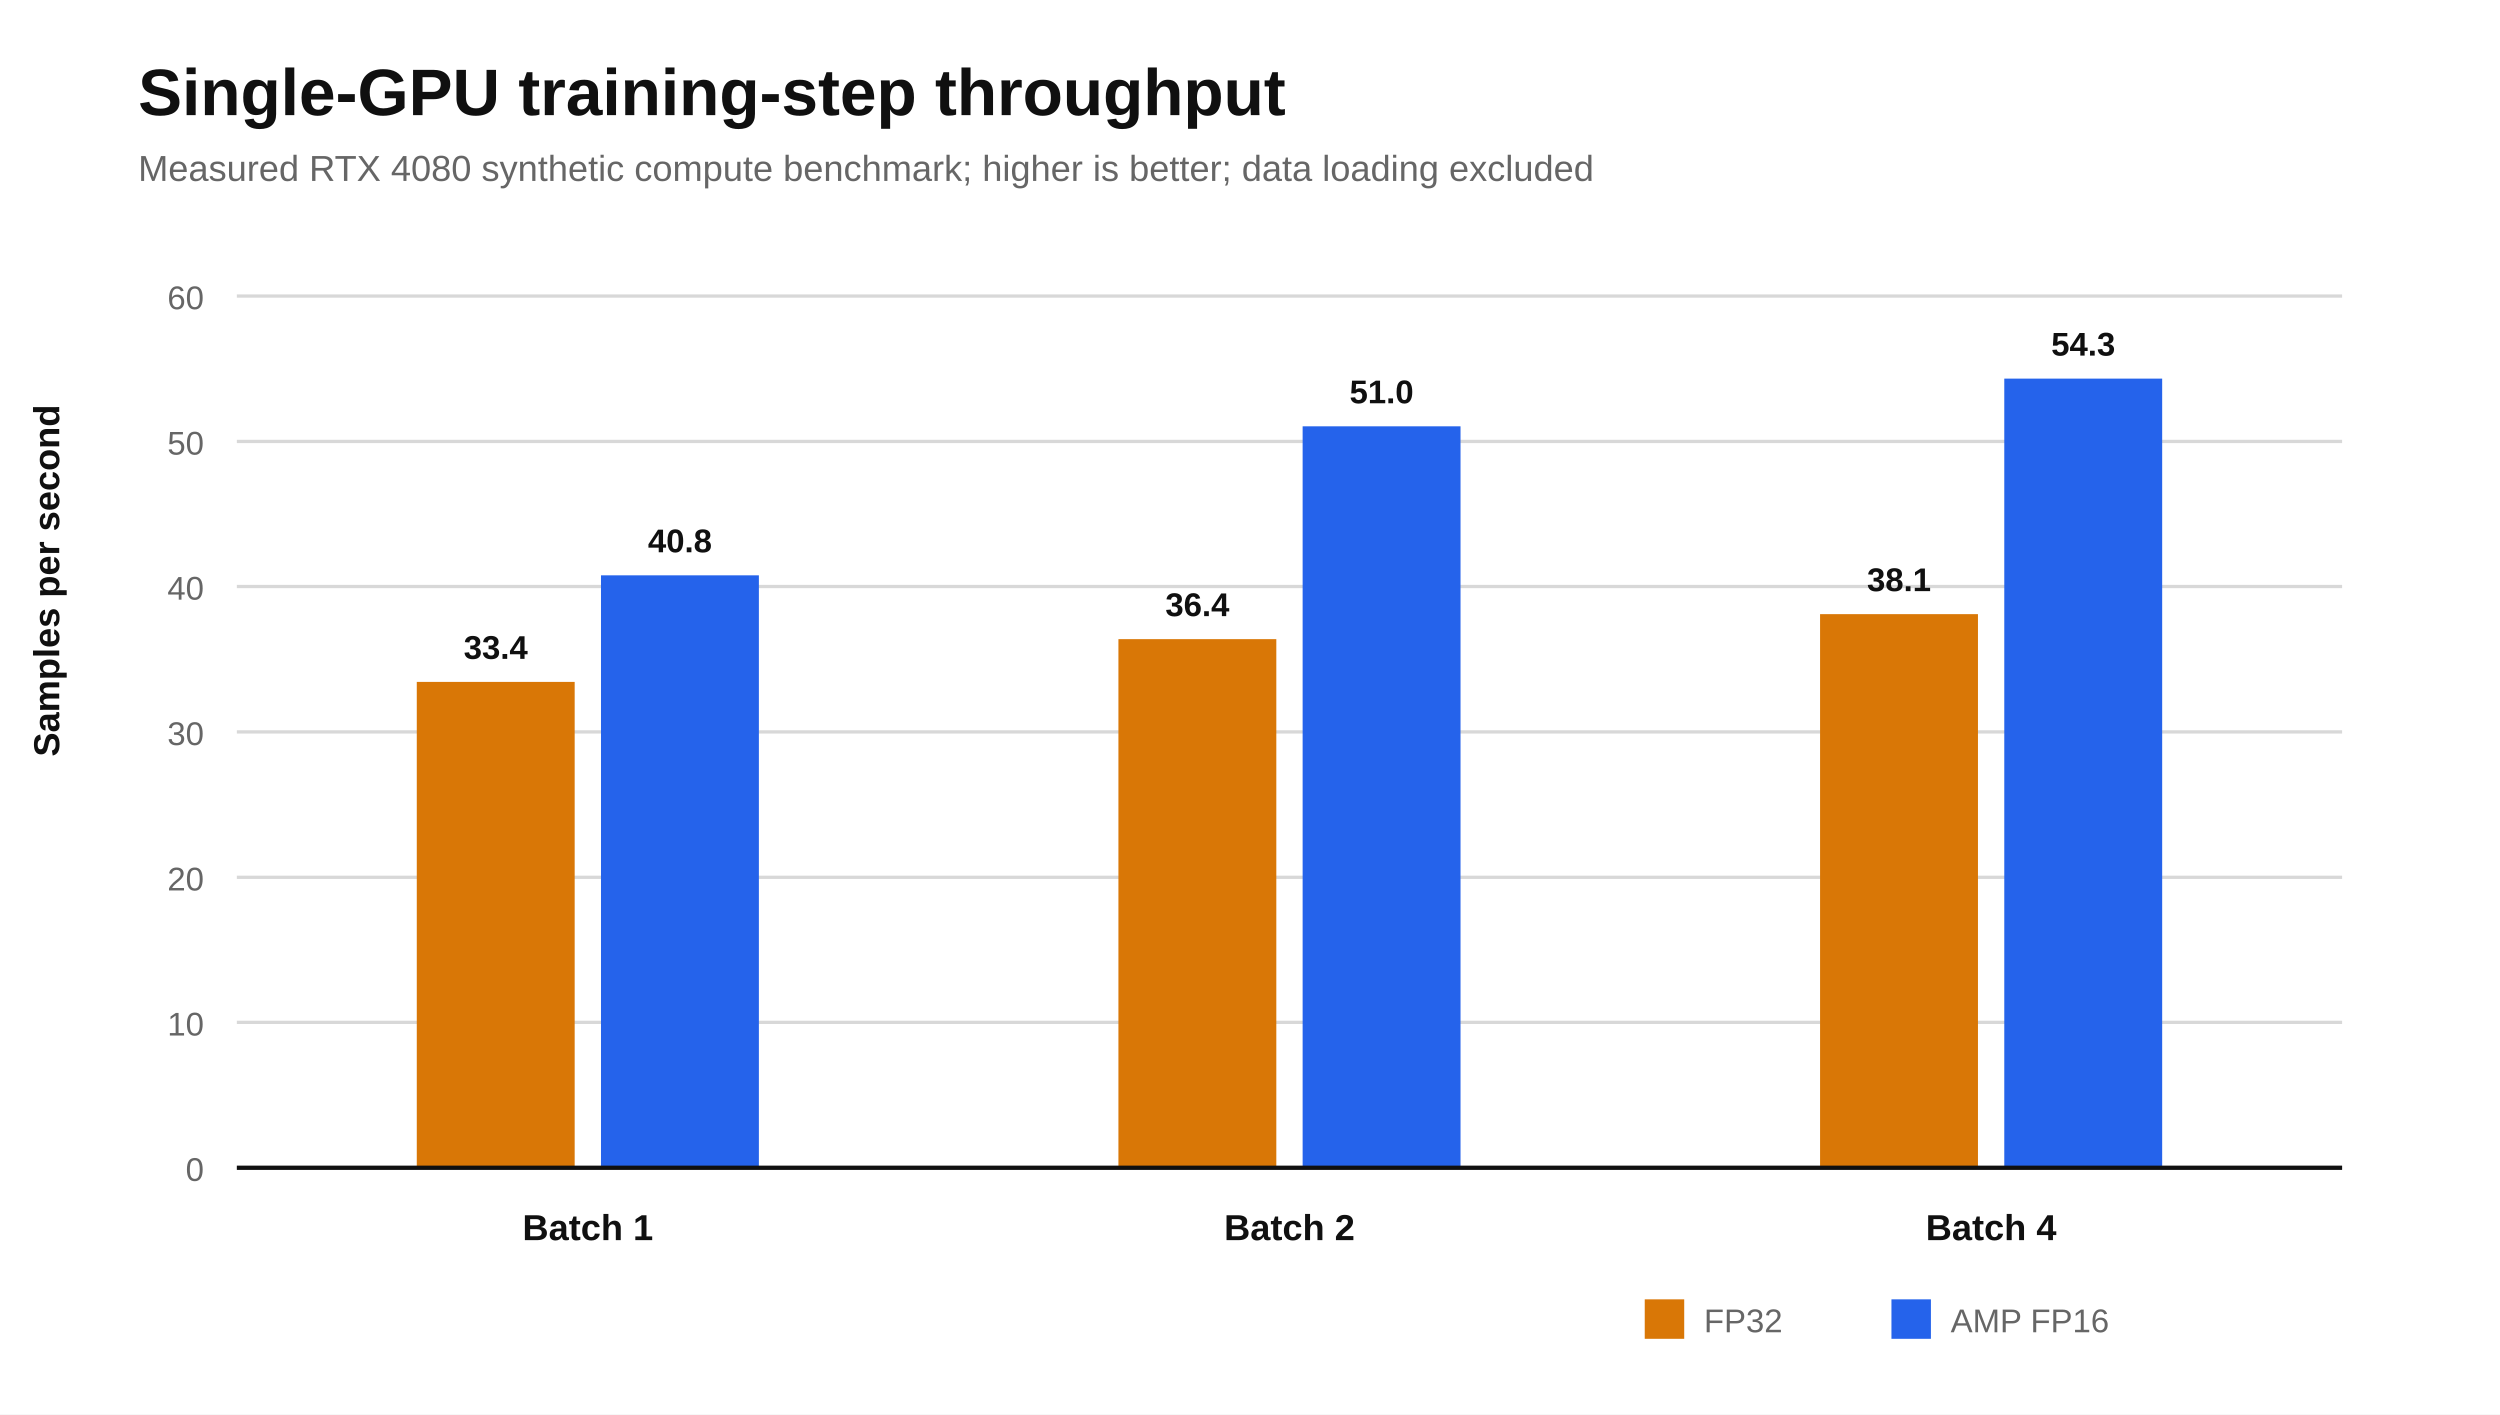
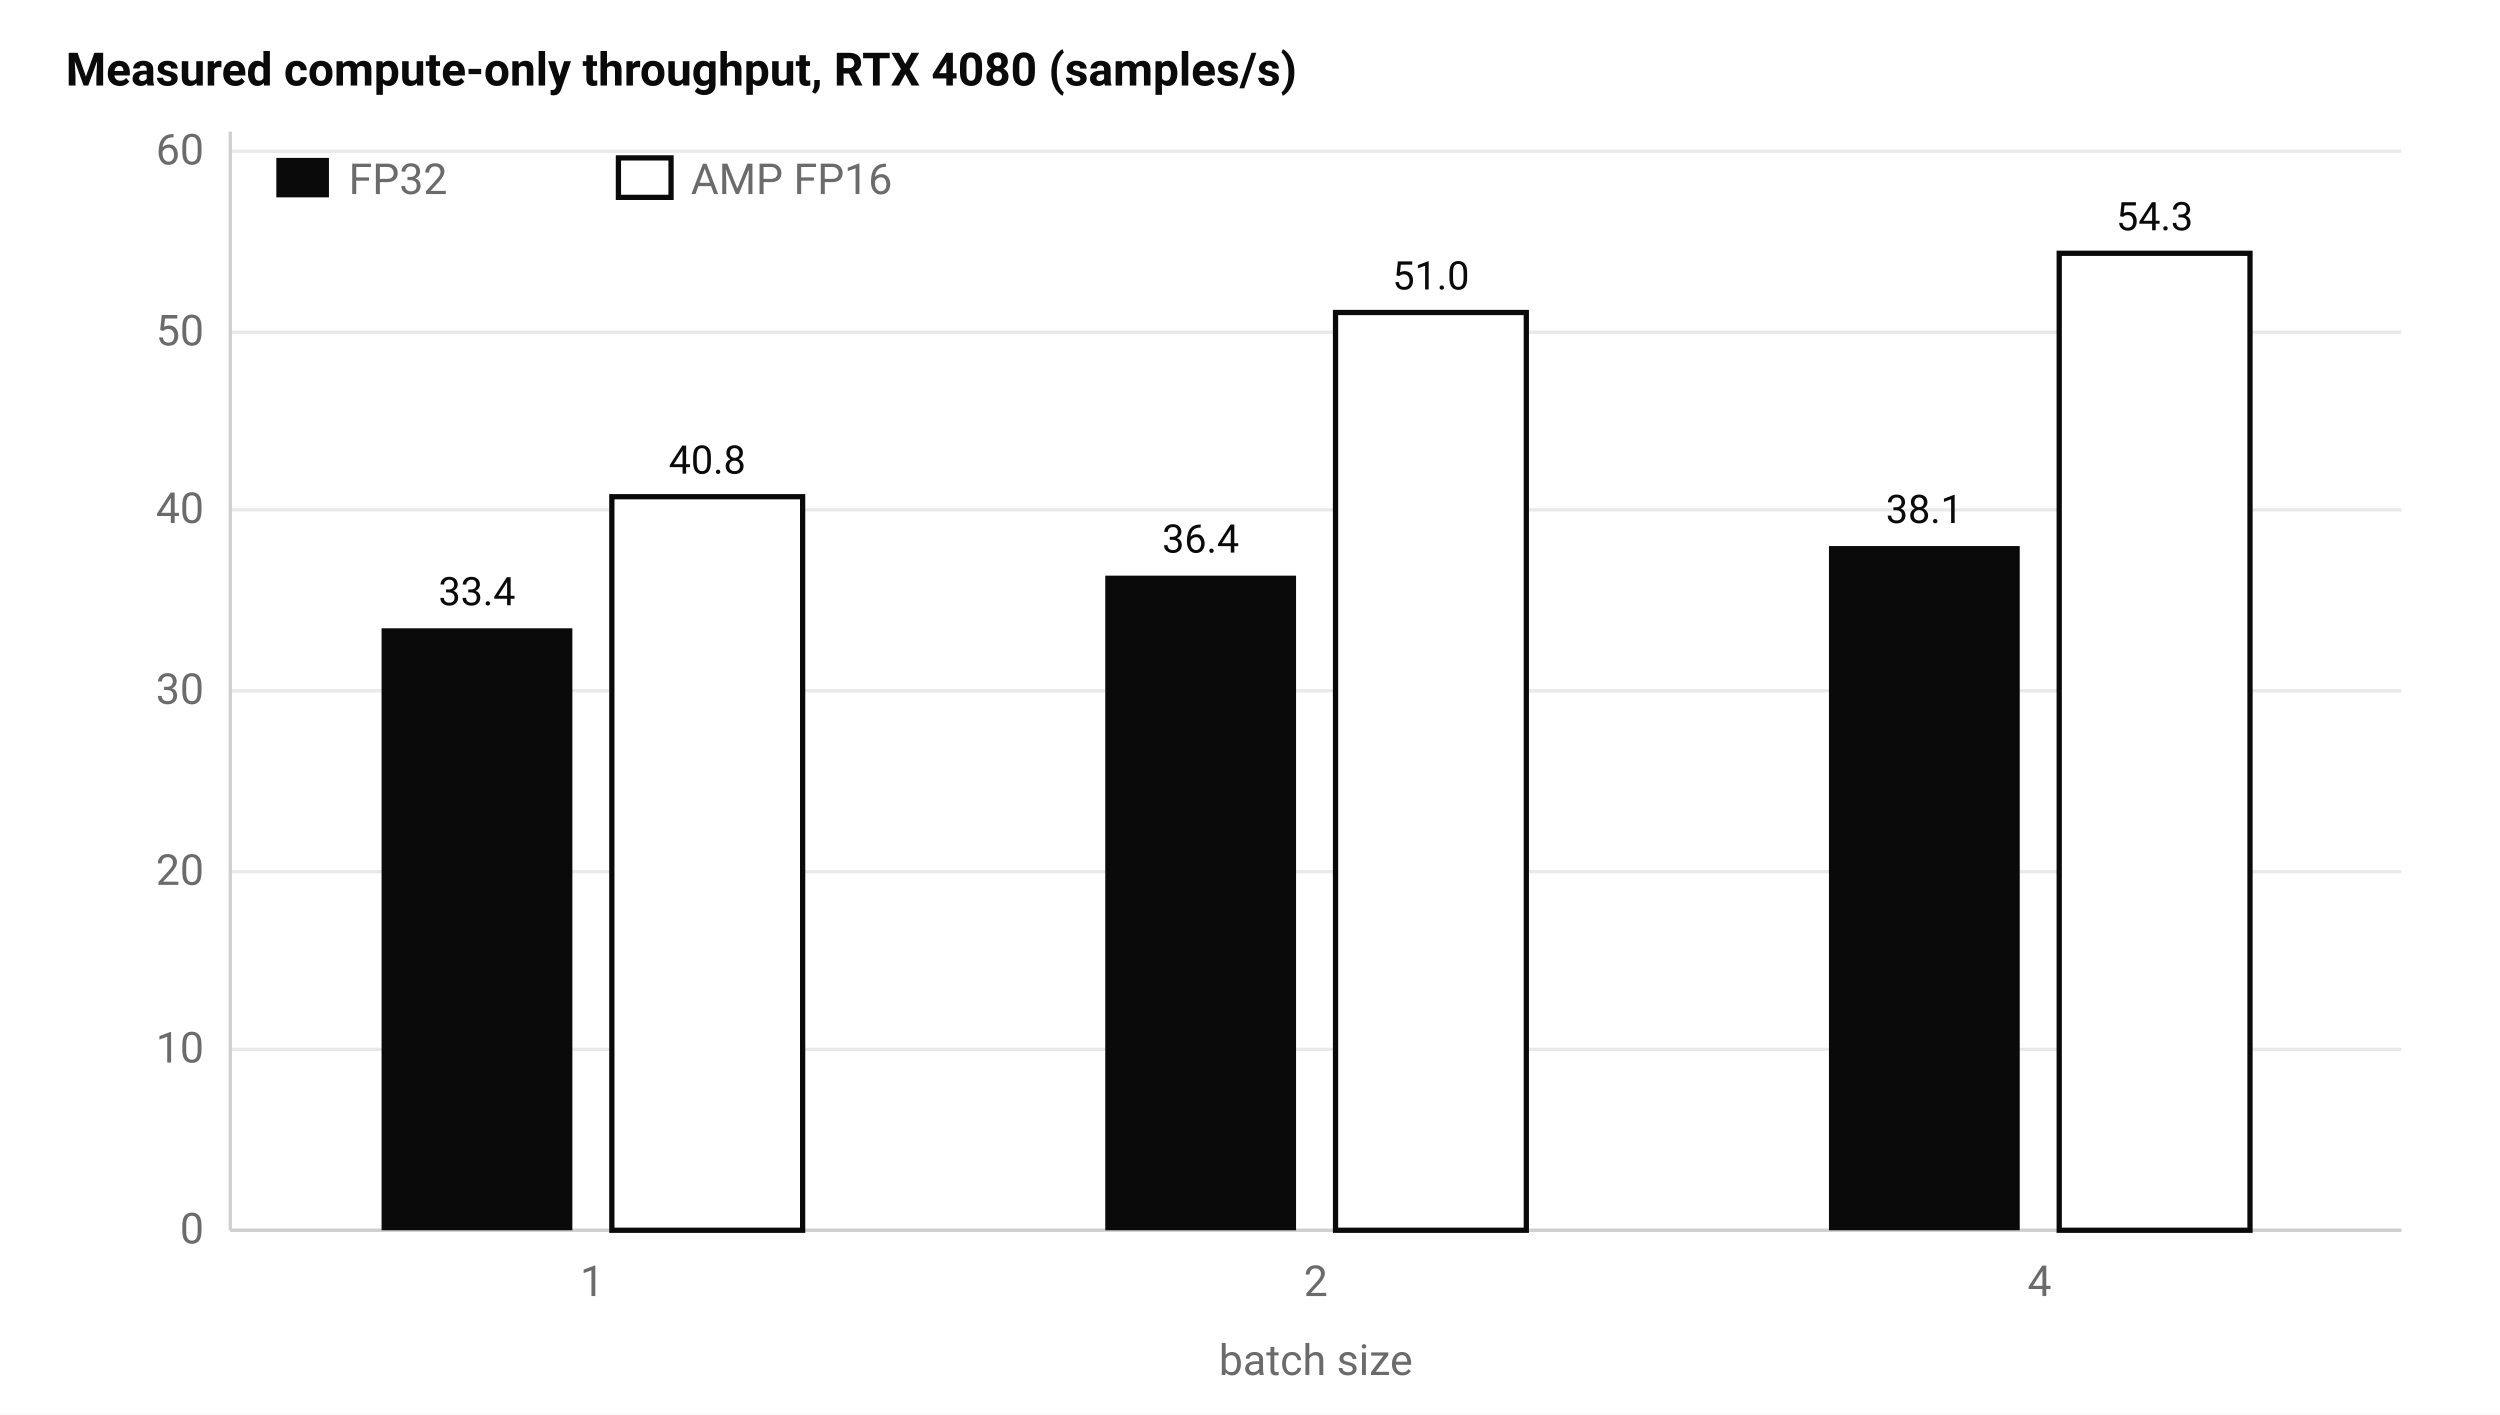
- <svg xmlns="http://www.w3.org/2000/svg" width="760" height="430" aria-labelledby="title desc" role="img" viewBox="0 0 760 430">
-   <style>text{font-family:Arial,sans-serif;fill:#101010}.title{font-size:20px;font-weight:700}.sub,.tick{font-size:11px;fill:#666}.tick{font-size:10px}.label{font-size:11px;font-weight:600}.value{font-size:10px;font-weight:700}.grid{stroke:#d8d8d8;stroke-width:1}.axis{stroke:#101010;stroke-width:1.3}</style>
-   <rect width="760" height="430" fill="#fff" />
-   <text x="42" y="35" class="title">Single-GPU training-step throughput</text>
-   <text x="42" y="55" class="sub">Measured RTX 4080 synthetic compute benchmark; higher is better; data loading excluded</text>
-   <line x1="72" x2="712" y1="355" y2="355" class="grid" />
-   <text x="62" y="359" class="tick" text-anchor="end">0</text>
-   <line x1="72" x2="712" y1="310.8" y2="310.8" class="grid" />
-   <text x="62" y="314.8" class="tick" text-anchor="end">10</text>
-   <line x1="72" x2="712" y1="266.7" y2="266.7" class="grid" />
-   <text x="62" y="270.7" class="tick" text-anchor="end">20</text>
-   <line x1="72" x2="712" y1="222.5" y2="222.5" class="grid" />
-   <text x="62" y="226.5" class="tick" text-anchor="end">30</text>
-   <line x1="72" x2="712" y1="178.3" y2="178.3" class="grid" />
-   <text x="62" y="182.3" class="tick" text-anchor="end">40</text>
-   <line x1="72" x2="712" y1="134.2" y2="134.2" class="grid" />
-   <text x="62" y="138.2" class="tick" text-anchor="end">50</text>
-   <line x1="72" x2="712" y1="90" y2="90" class="grid" />
-   <text x="62" y="94" class="tick" text-anchor="end">60</text>
-   <rect width="48" height="147.7" x="126.7" y="207.3" fill="#d97706" />
-   <text x="150.7" y="200.3" class="value" text-anchor="middle">33.4</text>
-   <rect width="48" height="180.1" x="182.7" y="174.9" fill="#2563eb" />
-   <text x="206.7" y="167.9" class="value" text-anchor="middle">40.8</text>
-   <text x="178.7" y="377" class="label" text-anchor="middle">Batch 1</text>
-   <rect width="48" height="160.7" x="340" y="194.3" fill="#d97706" />
-   <text x="364" y="187.3" class="value" text-anchor="middle">36.4</text>
-   <rect width="48" height="225.4" x="396" y="129.6" fill="#2563eb" />
-   <text x="420" y="122.6" class="value" text-anchor="middle">51.0</text>
-   <text x="392" y="377" class="label" text-anchor="middle">Batch 2</text>
-   <rect width="48" height="168.3" x="553.3" y="186.7" fill="#d97706" />
-   <text x="577.3" y="179.7" class="value" text-anchor="middle">38.1</text>
-   <rect width="48" height="239.9" x="609.3" y="115.1" fill="#2563eb" />
-   <text x="633.3" y="108.1" class="value" text-anchor="middle">54.3</text>
-   <text x="605.3" y="377" class="label" text-anchor="middle">Batch 4</text>
-   <line x1="72" x2="712" y1="355" y2="355" class="axis" />
-   <text x="18" y="230" class="label" transform="rotate(-90 18 230)">Samples per second</text>
-   <rect width="12" height="12" x="500" y="395" fill="#d97706" />
-   <text x="518" y="405" class="tick">FP32</text>
-   <rect width="12" height="12" x="575" y="395" fill="#2563eb" />
-   <text x="593" y="405" class="tick">AMP FP16</text>
+ <svg xmlns="http://www.w3.org/2000/svg" viewBox="0 0 760 430" role="img" aria-label="Grouped bar chart of measured FP32 and AMP FP16 throughput at batch sizes one, two and four">
+   <style>
+     .ax    { stroke: #cfcfcf; stroke-width: 1; }
+     .grid  { stroke: #e9e9e9; stroke-width: 1; }
+     .lbl   { font: 13px -apple-system, 'Segoe UI', Roboto, Helvetica, Arial, sans-serif; fill: #6b6b6b; }
+     .val   { font: 12px -apple-system, 'Segoe UI', Roboto, Helvetica, Arial, sans-serif; fill: #0a0a0a; }
+     .ttl   { font: 600 14px -apple-system, 'Segoe UI', Roboto, Helvetica, Arial, sans-serif; fill: #0a0a0a; }
+     .s     { fill: none; stroke: #0a0a0a; stroke-width: 2; }
+     .mk    { fill: #ffffff; stroke: #0a0a0a; stroke-width: 1.6; }
+     .bar   { fill: #0a0a0a; }
+     .bar2  { fill: #ffffff; stroke: #0a0a0a; stroke-width: 1.6; }
+   </style>
+   <rect width="760" height="430" fill="#ffffff" />
+   <text class="ttl" x="20" y="26">Measured compute-only throughput, RTX 4080 (samples/s)</text>
+   <line class="grid" x1="70" y1="374" x2="730" y2="374" />
+   <text class="lbl" x="62" y="378" text-anchor="end">0</text>
+   <line class="grid" x1="70" y1="319" x2="730" y2="319" />
+   <text class="lbl" x="62" y="323" text-anchor="end">10</text>
+   <line class="grid" x1="70" y1="265" x2="730" y2="265" />
+   <text class="lbl" x="62" y="269" text-anchor="end">20</text>
+   <line class="grid" x1="70" y1="210" x2="730" y2="210" />
+   <text class="lbl" x="62" y="214" text-anchor="end">30</text>
+   <line class="grid" x1="70" y1="155" x2="730" y2="155" />
+   <text class="lbl" x="62" y="159" text-anchor="end">40</text>
+   <line class="grid" x1="70" y1="101" x2="730" y2="101" />
+   <text class="lbl" x="62" y="105" text-anchor="end">50</text>
+   <line class="grid" x1="70" y1="46" x2="730" y2="46" />
+   <text class="lbl" x="62" y="50" text-anchor="end">60</text>
+   <line class="ax" x1="70" y1="40" x2="70" y2="374" />
+   <line class="ax" x1="70" y1="374" x2="730" y2="374" />
+   <rect class="bar" x="116" y="191" width="58" height="183" />
+   <rect class="bar2" x="186" y="151" width="58" height="223" />
+   <text class="val" x="145" y="184" text-anchor="middle">33.4</text>
+   <text class="val" x="215" y="144" text-anchor="middle">40.8</text>
+   <text class="lbl" x="180" y="394" text-anchor="middle">1</text>
+   <rect class="bar" x="336" y="175" width="58" height="199" />
+   <rect class="bar2" x="406" y="95" width="58" height="279" />
+   <text class="val" x="365" y="168" text-anchor="middle">36.4</text>
+   <text class="val" x="435" y="88" text-anchor="middle">51.0</text>
+   <text class="lbl" x="400" y="394" text-anchor="middle">2</text>
+   <rect class="bar" x="556" y="166" width="58" height="208" />
+   <rect class="bar2" x="626" y="77" width="58" height="297" />
+   <text class="val" x="585" y="159" text-anchor="middle">38.1</text>
+   <text class="val" x="655" y="70" text-anchor="middle">54.3</text>
+   <text class="lbl" x="620" y="394" text-anchor="middle">4</text>
+   <text class="lbl" x="400" y="418" text-anchor="middle">batch size</text>
+   <rect class="bar" x="84" y="48" width="16" height="12" />
+   <text class="lbl" x="106" y="59">FP32</text>
+   <rect class="bar2" x="188" y="48" width="16" height="12" />
+   <text class="lbl" x="210" y="59">AMP FP16</text>
</svg>
